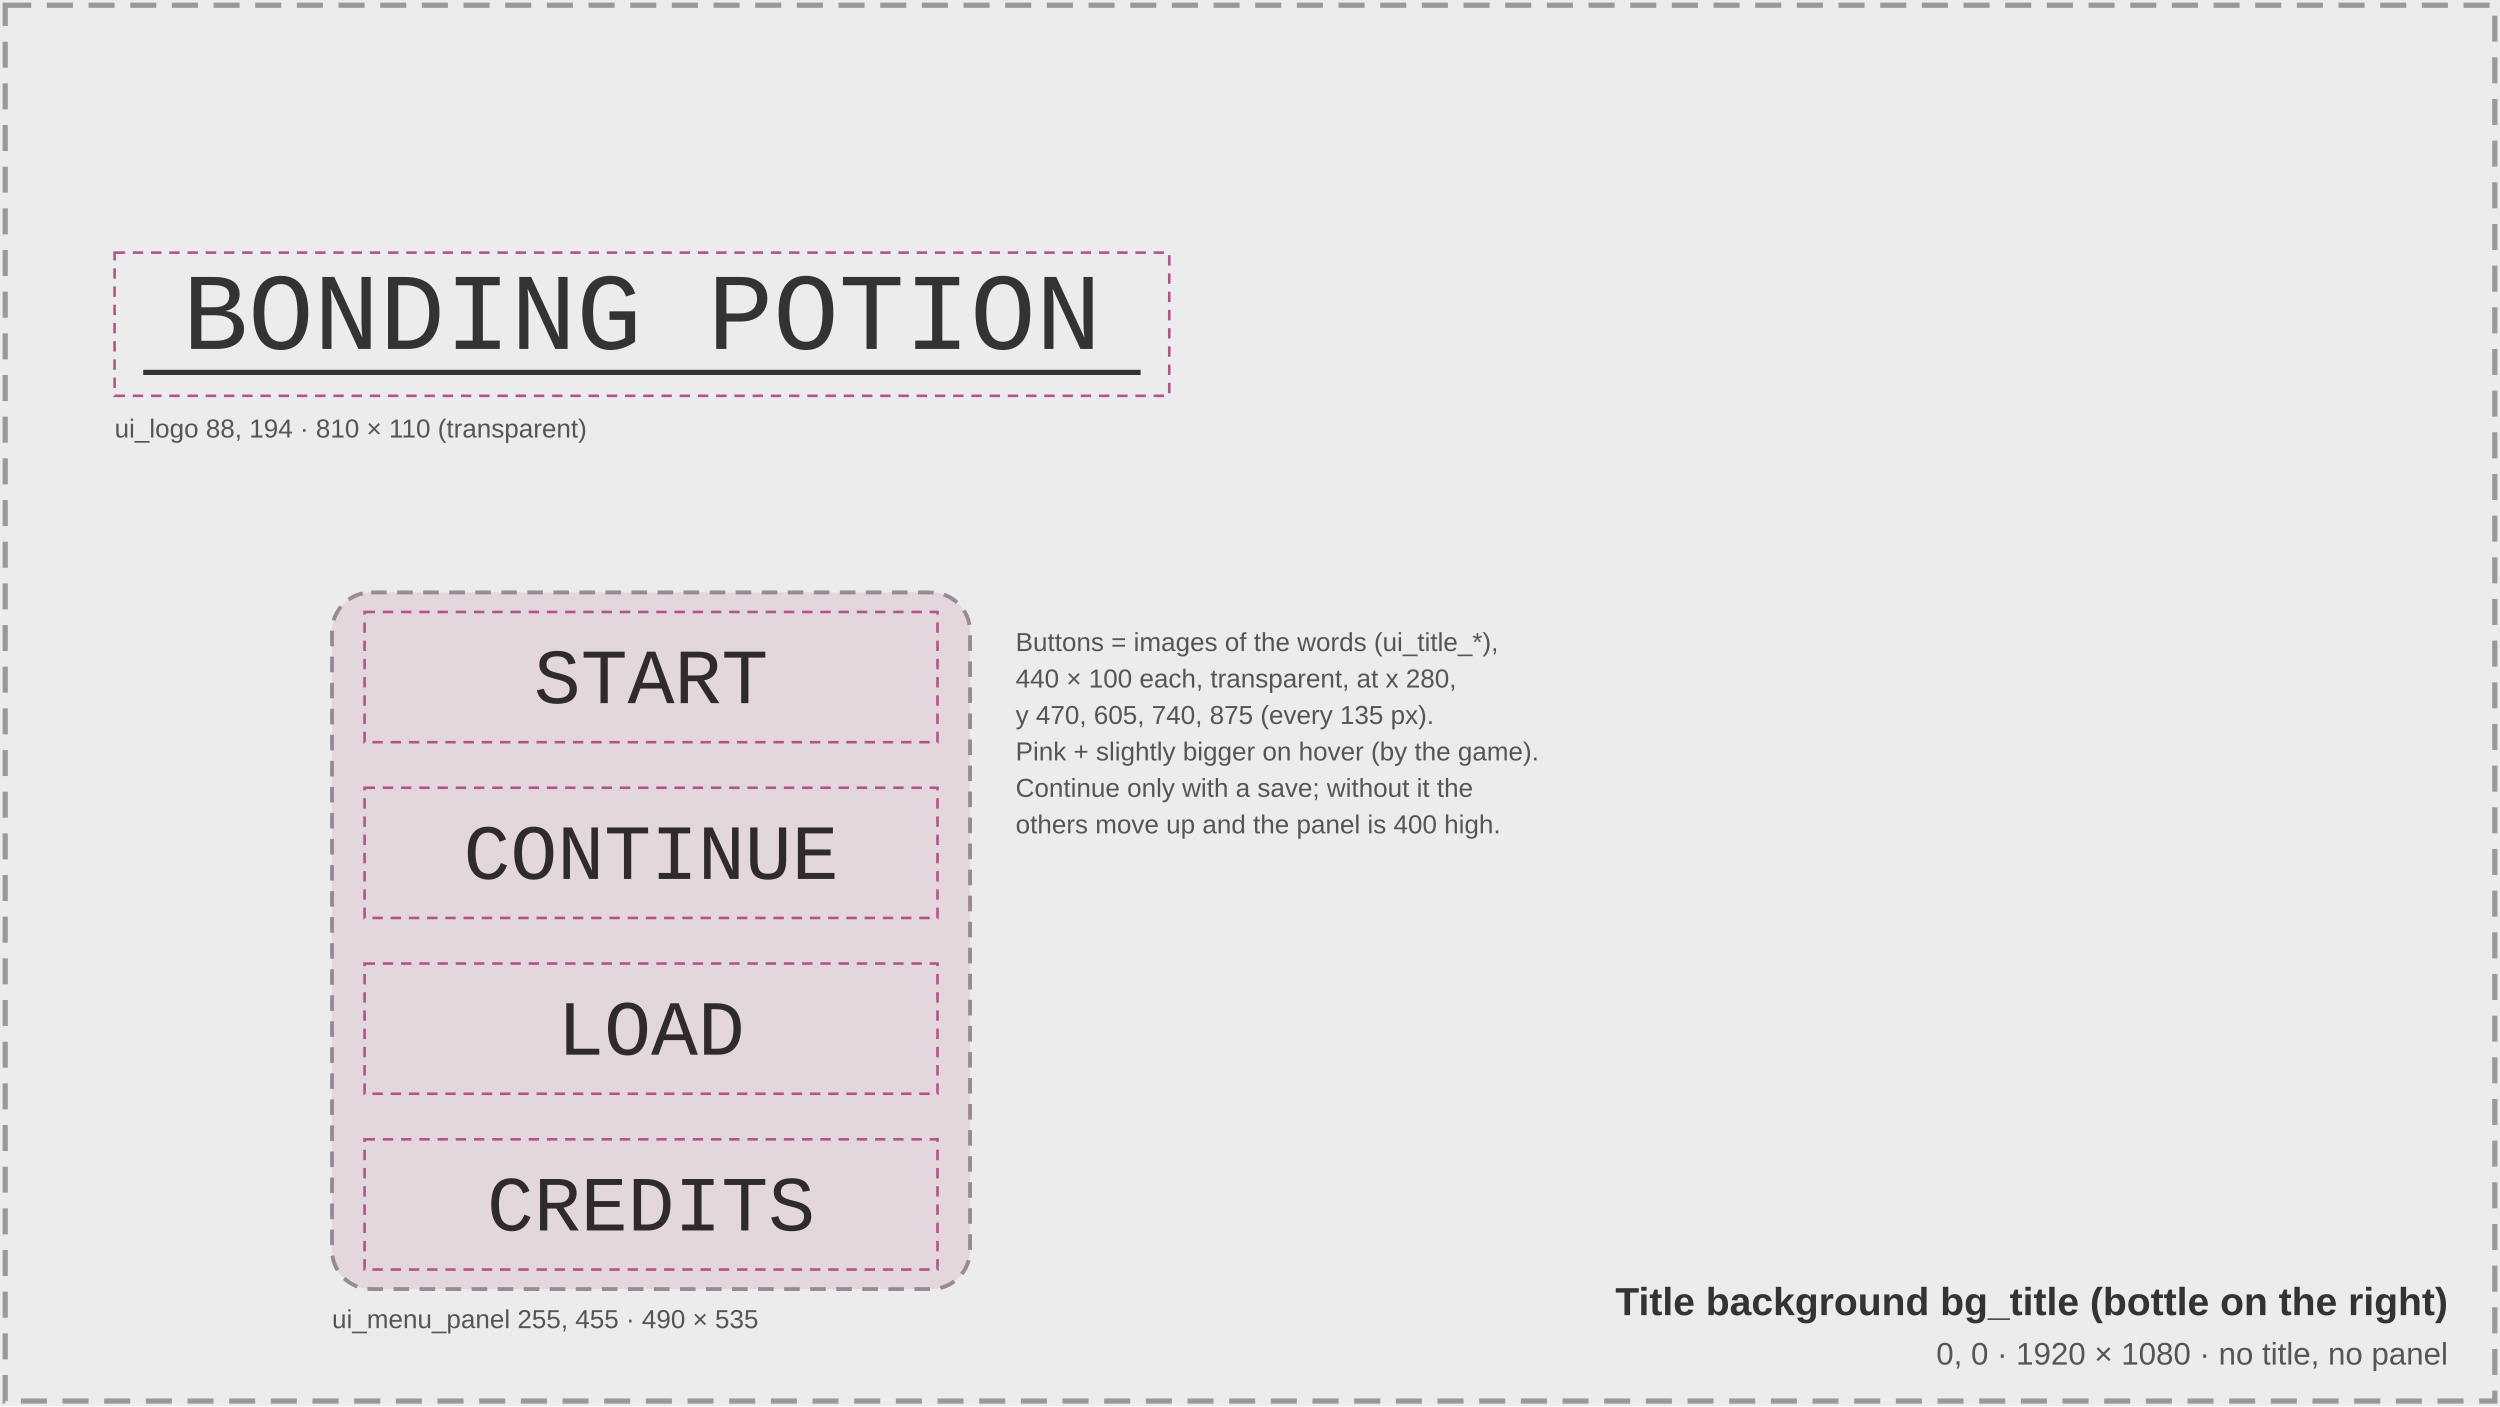
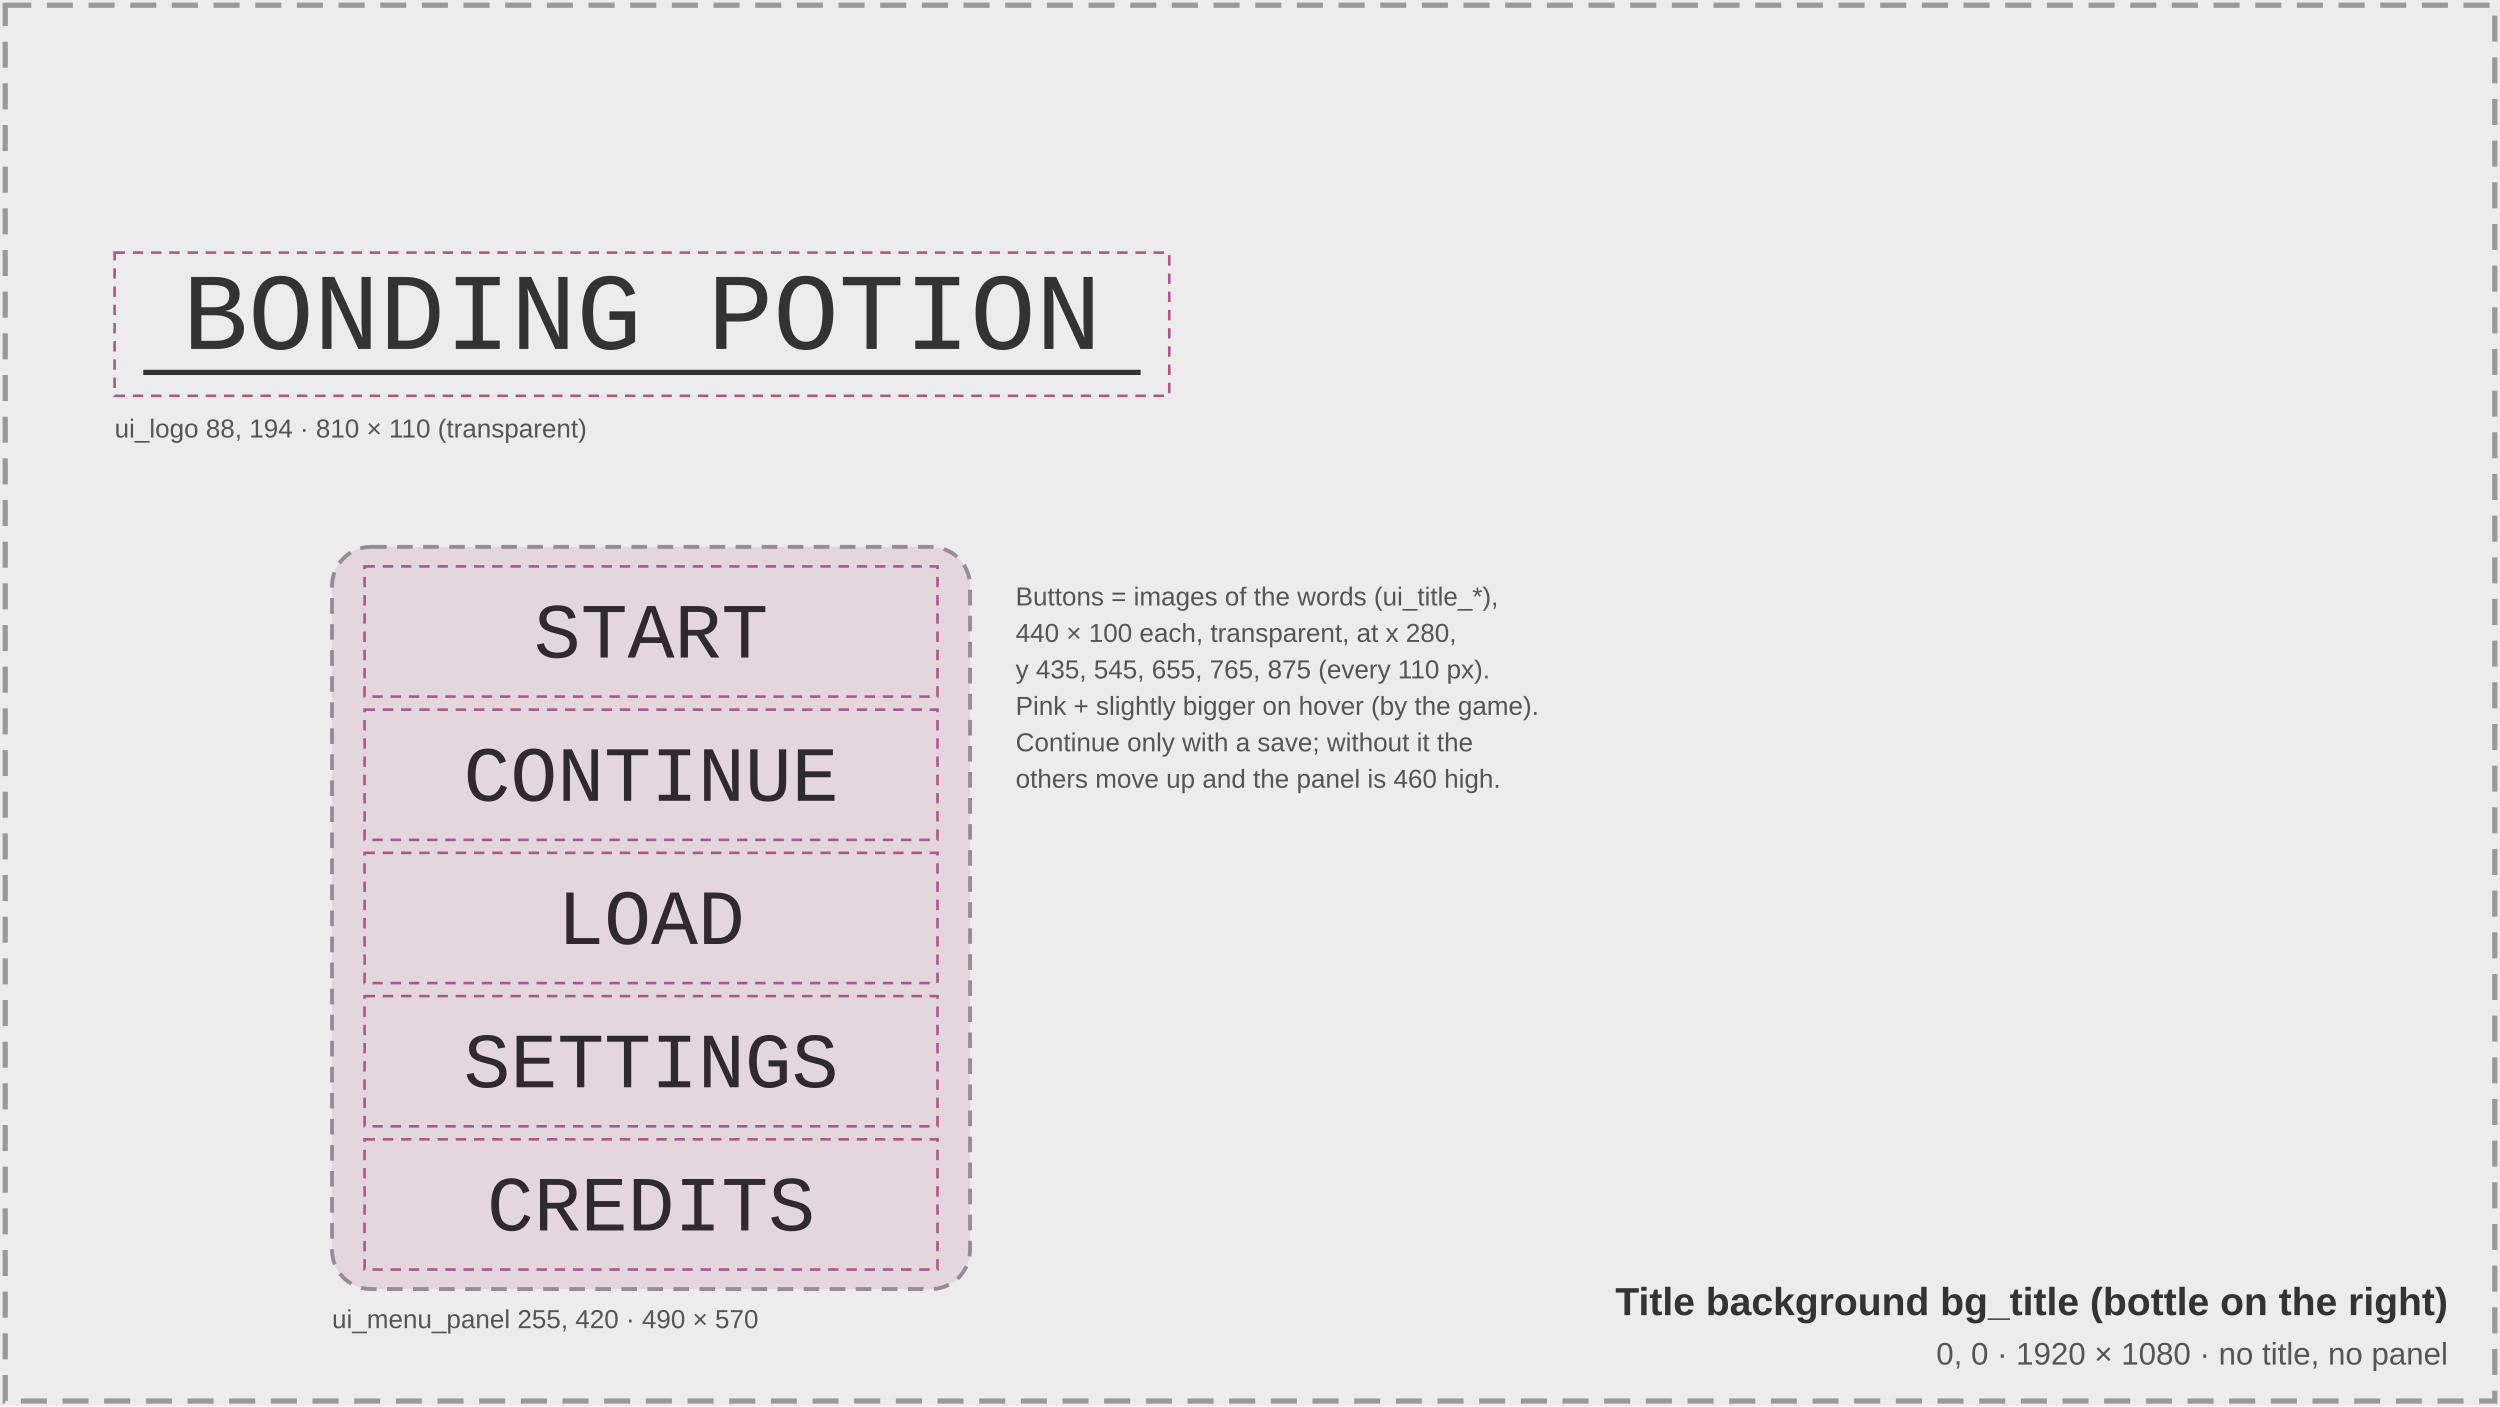
<svg xmlns="http://www.w3.org/2000/svg" width="1920" height="1080" viewBox="0 0 1920 1080" font-family="Arial, sans-serif">
  <style>
    .lbl { font-size: 30px; font-weight: bold; fill: #333; }
    .dim { font-size: 24px; fill: #555; }
    .sm { font-size: 20px; fill: #555; }
    .menu { font-family: 'Courier New', monospace; font-size: 60px; fill: #2f2a2e; text-anchor: middle; }
    .box { fill: none; stroke: #b0558a; stroke-width: 2; stroke-dasharray: 8 6; }
  </style>
  <rect x="0" y="0" width="1920" height="1080" fill="#ECECEC" />
  <rect x="4" y="4" width="1912" height="1072" fill="none" stroke="#999" stroke-width="4" stroke-dasharray="20 12" />
  <text x="1880" y="1010" text-anchor="end" class="lbl">Title background bg_title (bottle on the right)</text>
  <text x="1880" y="1048" text-anchor="end" class="dim">0, 0 · 1920 × 1080 · no title, no panel</text>
  <rect x="88" y="194" width="810" height="110" class="box" />
  <text x="493" y="268" text-anchor="middle" font-family="Courier New, monospace" font-size="84" fill="#333">BONDING POTION</text>
  <rect x="110" y="284" width="766" height="4" fill="#333" />
  <text x="88" y="336" class="sm">ui_logo 88, 194 · 810 × 110 (transparent)</text>
-   <rect x="255" y="455" width="490" height="535" rx="30" fill="#E3D6DC" stroke="#9a8a96" stroke-width="3" stroke-dasharray="12 8" />
-   <rect x="280" y="470" width="440" height="100" class="box" />
-   <rect x="280" y="605" width="440" height="100" class="box" />
-   <rect x="280" y="740" width="440" height="100" class="box" />
+   <rect x="255" y="420" width="490" height="570" rx="30" fill="#E3D6DC" stroke="#9a8a96" stroke-width="3" stroke-dasharray="12 8" />
+   <rect x="280" y="435" width="440" height="100" class="box" />
+   <rect x="280" y="545" width="440" height="100" class="box" />
+   <rect x="280" y="655" width="440" height="100" class="box" />
+   <rect x="280" y="765" width="440" height="100" class="box" />
  <rect x="280" y="875" width="440" height="100" class="box" />
-   <text x="500" y="540" class="menu">START</text>
-   <text x="500" y="675" class="menu">CONTINUE</text>
-   <text x="500" y="810" class="menu">LOAD</text>
+   <text x="500" y="505" class="menu">START</text>
+   <text x="500" y="615" class="menu">CONTINUE</text>
+   <text x="500" y="725" class="menu">LOAD</text>
+   <text x="500" y="835" class="menu">SETTINGS</text>
  <text x="500" y="945" class="menu">CREDITS</text>
-   <text x="255" y="1020" class="sm">ui_menu_panel 255, 455 · 490 × 535</text>
-   <text x="780" y="500" class="sm">Buttons = images of the words (ui_title_*),</text>
-   <text x="780" y="528" class="sm">440 × 100 each, transparent, at x 280,</text>
-   <text x="780" y="556" class="sm">y 470, 605, 740, 875 (every 135 px).</text>
-   <text x="780" y="584" class="sm">Pink + slightly bigger on hover (by the game).</text>
-   <text x="780" y="612" class="sm">Continue only with a save; without it the</text>
-   <text x="780" y="640" class="sm">others move up and the panel is 400 high.</text>
+   <text x="255" y="1020" class="sm">ui_menu_panel 255, 420 · 490 × 570</text>
+   <text x="780" y="465" class="sm">Buttons = images of the words (ui_title_*),</text>
+   <text x="780" y="493" class="sm">440 × 100 each, transparent, at x 280,</text>
+   <text x="780" y="521" class="sm">y 435, 545, 655, 765, 875 (every 110 px).</text>
+   <text x="780" y="549" class="sm">Pink + slightly bigger on hover (by the game).</text>
+   <text x="780" y="577" class="sm">Continue only with a save; without it the</text>
+   <text x="780" y="605" class="sm">others move up and the panel is 460 high.</text>
</svg>
